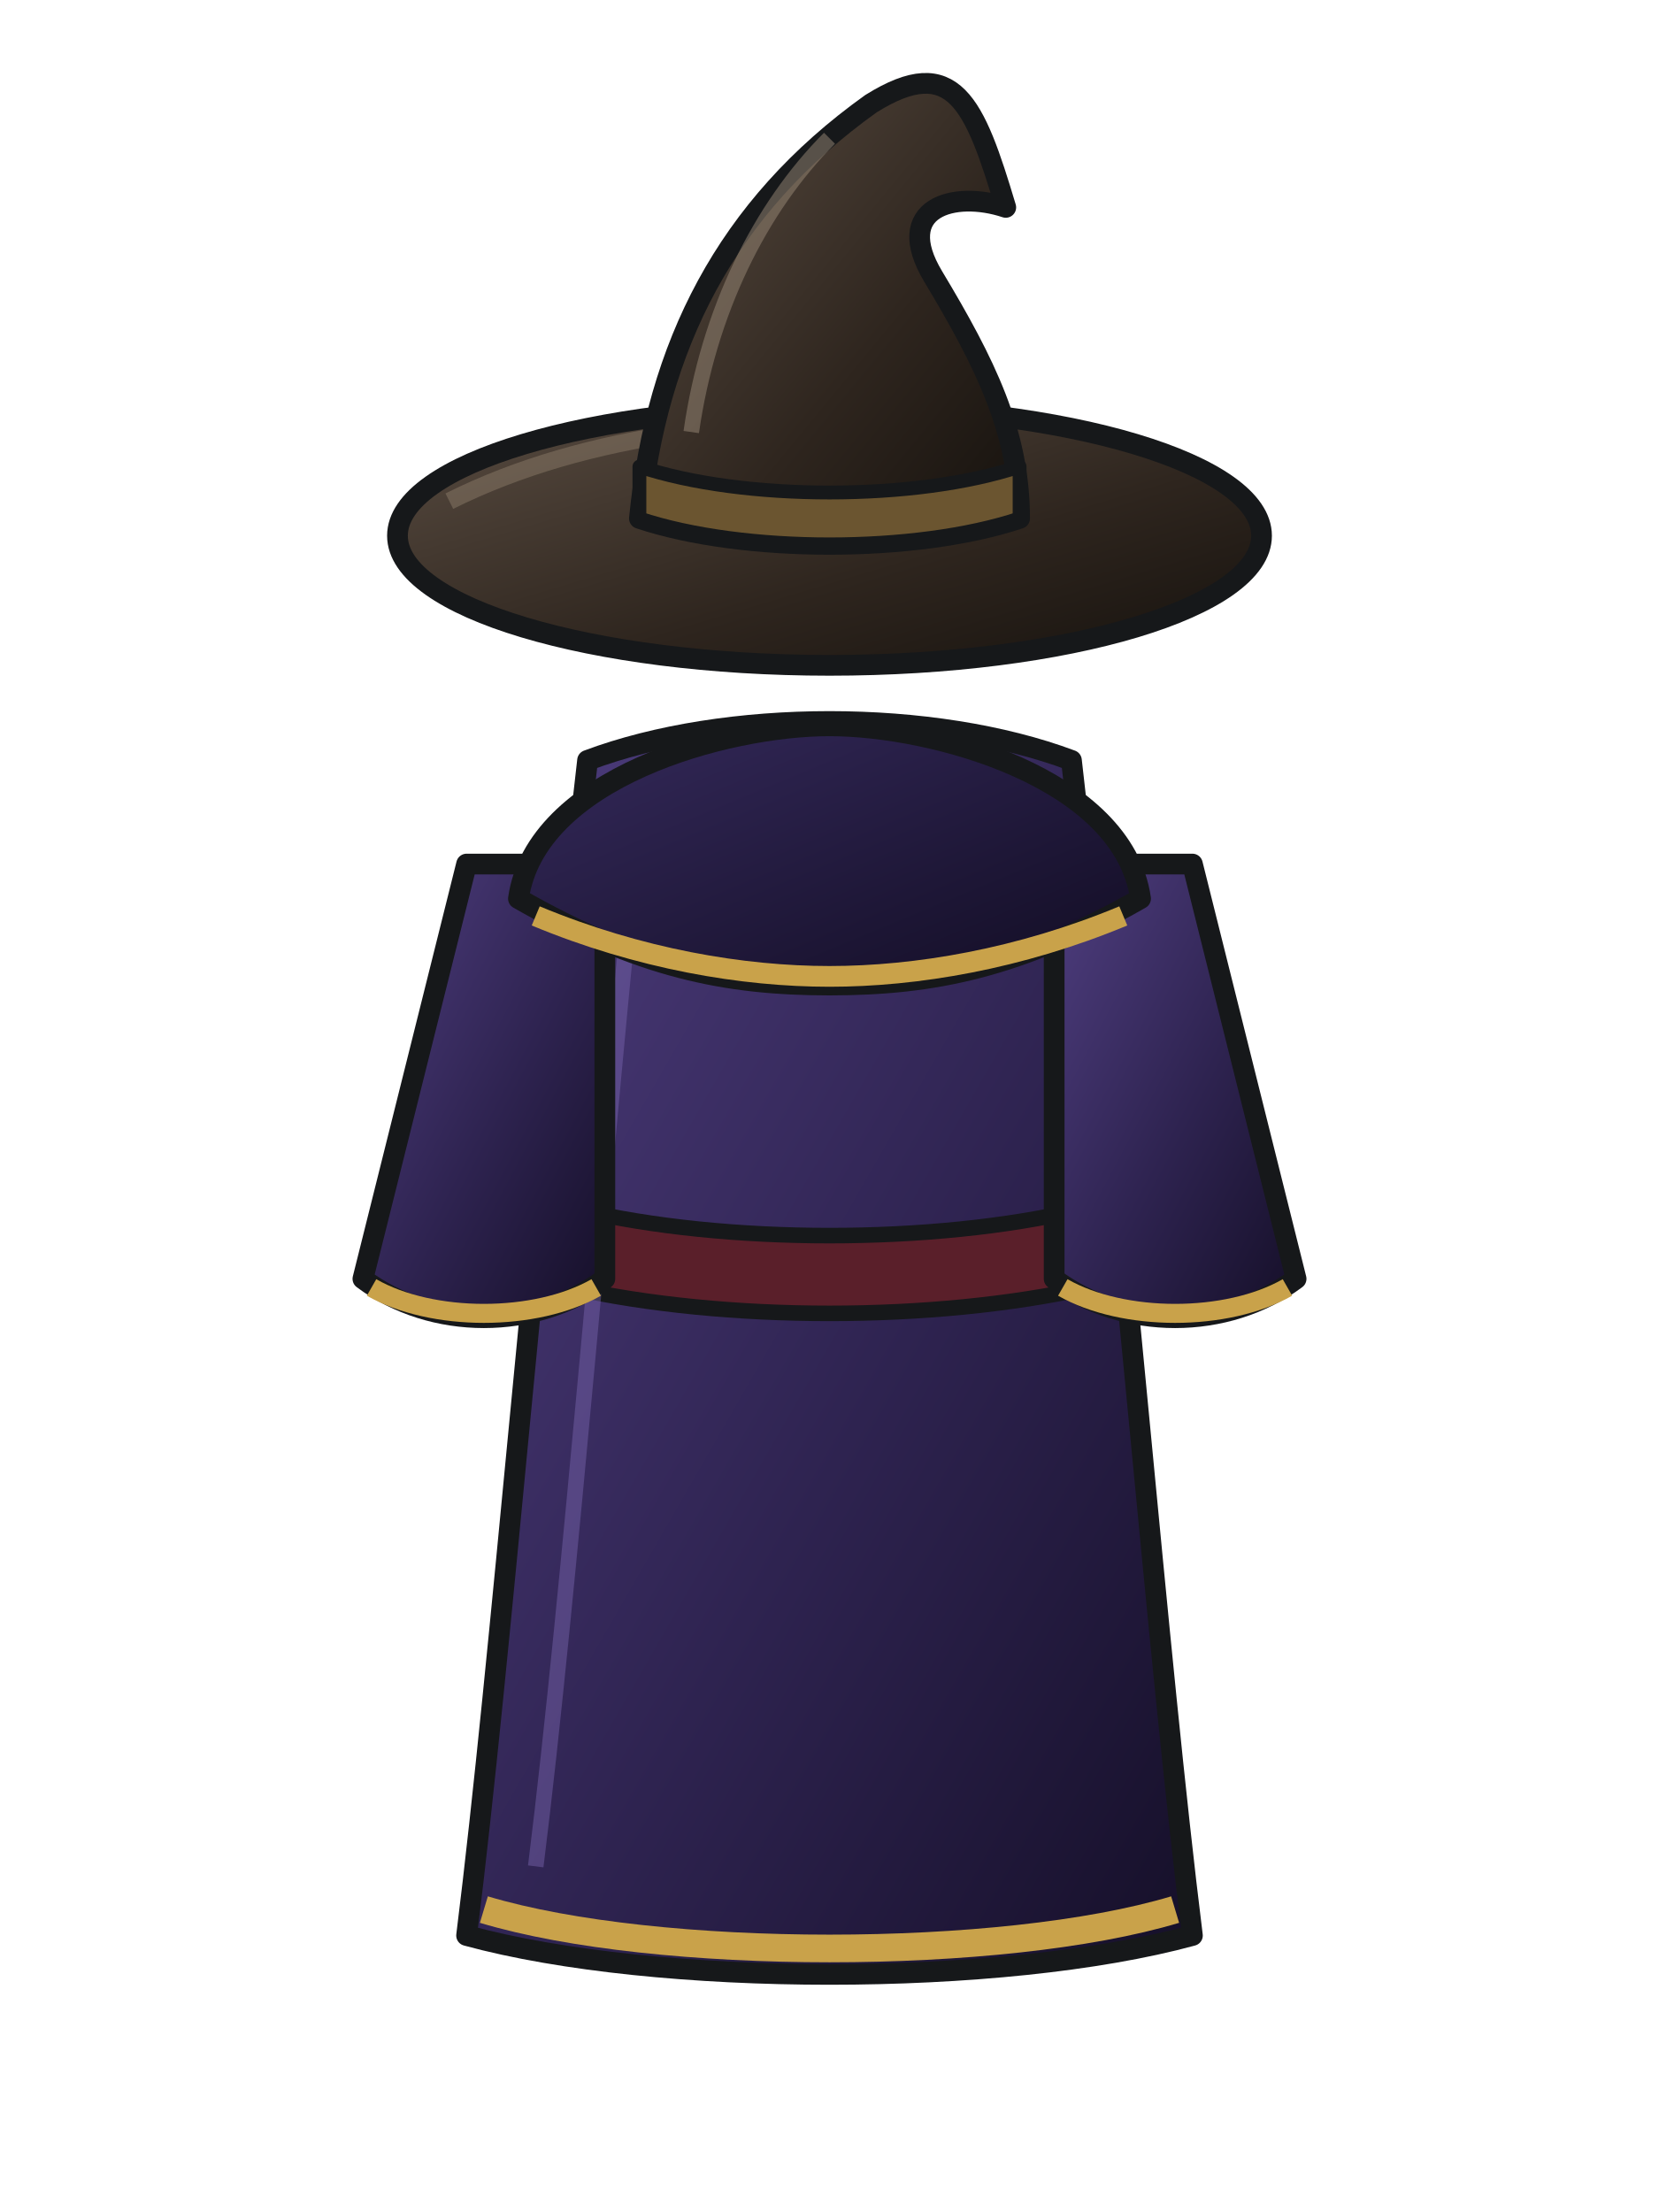
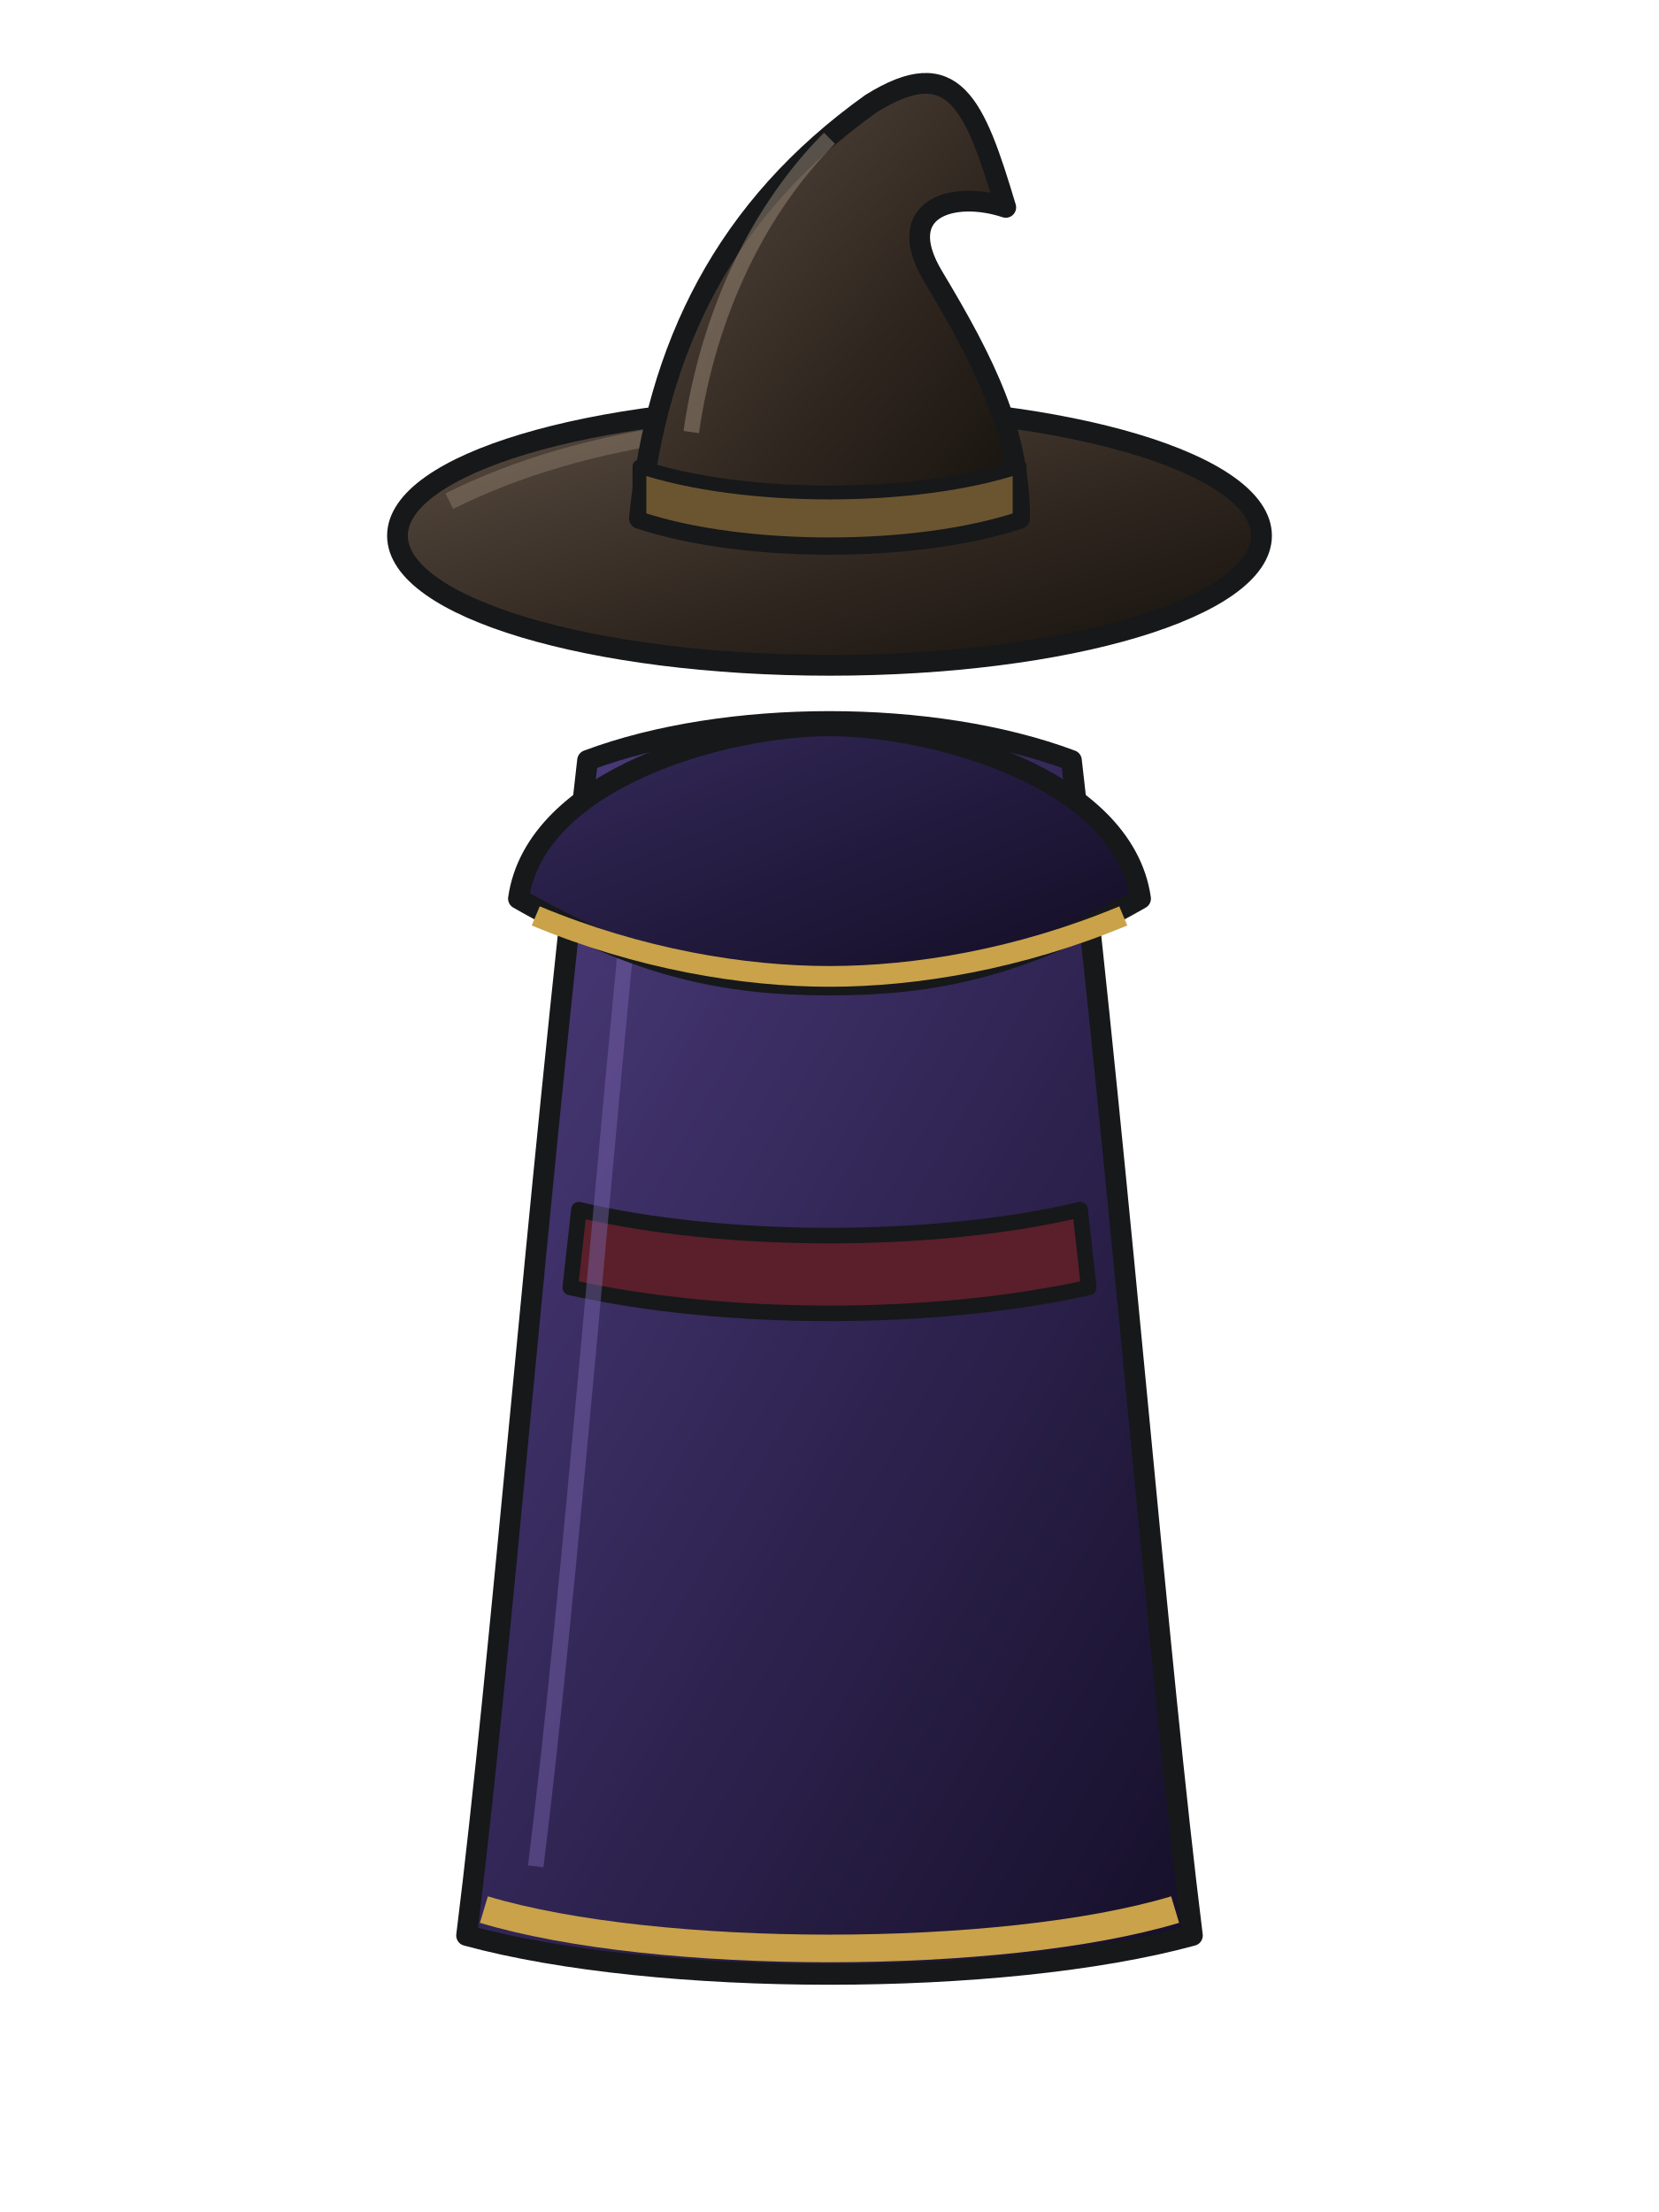
<svg xmlns="http://www.w3.org/2000/svg" viewBox="0 0 96 128" width="96" height="128">
  <defs>
    <linearGradient id="steel" x1="0" y1="0" x2="1" y2="1">
      <stop offset="0" stop-color="#c3c7cb" />
      <stop offset="0.45" stop-color="#7f8489" />
      <stop offset="1" stop-color="#3a3e42" />
    </linearGradient>
    <linearGradient id="steelD" x1="0" y1="0" x2="1" y2="1">
      <stop offset="0" stop-color="#8d9297" />
      <stop offset="1" stop-color="#2b2e32" />
    </linearGradient>
    <linearGradient id="helmG" x1="0" y1="0" x2="1" y2="0.6">
      <stop offset="0" stop-color="#d2d6d9" />
      <stop offset="0.5" stop-color="#868b90" />
      <stop offset="1" stop-color="#34373b" />
    </linearGradient>
    <linearGradient id="capeG" x1="0" y1="0" x2="0.4" y2="1">
      <stop offset="0" stop-color="#8e1f1c" />
      <stop offset="0.6" stop-color="#651414" />
      <stop offset="1" stop-color="#3a0b0c" />
    </linearGradient>
    <linearGradient id="furG" x1="0" y1="0" x2="1" y2="1">
      <stop offset="0" stop-color="#806b53" />
      <stop offset="1" stop-color="#3b2f24" />
    </linearGradient>
    <linearGradient id="leatherG" x1="0" y1="0" x2="1" y2="1">
      <stop offset="0" stop-color="#6b4a2e" />
      <stop offset="1" stop-color="#33220f" />
    </linearGradient>
    <linearGradient id="quiltG" x1="0" y1="0" x2="1" y2="1">
      <stop offset="0" stop-color="#7d6a4f" />
      <stop offset="1" stop-color="#3a2d1e" />
    </linearGradient>
    <linearGradient id="hoodG" x1="0" y1="0" x2="1" y2="1">
      <stop offset="0" stop-color="#4e4438" />
      <stop offset="0.6" stop-color="#2c251d" />
      <stop offset="1" stop-color="#16120d" />
    </linearGradient>
    <linearGradient id="scarfG" x1="0" y1="0" x2="1" y2="1">
      <stop offset="0" stop-color="#3f8a8a" />
      <stop offset="0.6" stop-color="#245a5e" />
      <stop offset="1" stop-color="#123236" />
    </linearGradient>
    <linearGradient id="trouserG" x1="0" y1="0" x2="1" y2="0">
      <stop offset="0" stop-color="#4a3f34" />
      <stop offset="1" stop-color="#231c15" />
    </linearGradient>
    <linearGradient id="robeG" x1="0" y1="0" x2="1" y2="1">
      <stop offset="0" stop-color="#4f3e80" />
      <stop offset="0.55" stop-color="#2e2350" />
      <stop offset="1" stop-color="#150f28" />
    </linearGradient>
    <linearGradient id="robeD" x1="0" y1="0" x2="1" y2="1">
      <stop offset="0" stop-color="#352a5c" />
      <stop offset="1" stop-color="#110c22" />
    </linearGradient>
    <linearGradient id="hatG" x1="0" y1="0" x2="1" y2="1">
      <stop offset="0" stop-color="#5a4d42" />
      <stop offset="0.6" stop-color="#2e251e" />
      <stop offset="1" stop-color="#15110d" />
    </linearGradient>
    <linearGradient id="skinG" x1="0" y1="0" x2="1" y2="1">
      <stop offset="0" stop-color="#e2cfb0" />
      <stop offset="1" stop-color="#9c8466" />
    </linearGradient>
    <pattern id="mail" width="3" height="3" patternUnits="userSpaceOnUse">
      <rect width="3" height="3" fill="#3d4145" />
      <circle cx="1.5" cy="1.5" r="0.9" fill="#80858a" />
    </pattern>
  </defs>
  <g stroke="#16181a" stroke-width="1.2" stroke-linejoin="round">
    <path d="M34 44 C42 41 54 41 62 44 C65 70 67 96 69 112 C58 115 38 115 27 112 C29 96 31 70 34 44 Z" fill="url(#robeG)" />
    <path d="M28 110.5 C38 113.5 58 113.5 68 110.5" stroke="#c9a24a" stroke-width="1.6" stroke-opacity="1" fill="none" />
    <path d="M33.5 70 C42 72 54 72 62.5 70 L63 74.5 C54 76.5 42 76.5 33 74.5 Z" fill="#5a1f2a" stroke-width="0.9" />
    <path d="M37 47 C35 66 33 92 31 108" stroke="#7a68b0" stroke-width="0.9" stroke-opacity="0.45" fill="none" />
-     <path d="M27 50 L35 50 L35 74 C31 77 25 77 21 74 Z" fill="url(#robeG)" />
-     <path d="M21.5 74.5 C25 76.5 31 76.5 34.5 74.5" stroke="#c9a24a" stroke-width="1.1" stroke-opacity="1" fill="none" />
-     <path d="M61 50 L69 50 L75 74 C71 77 65 77 61 74 Z" fill="url(#robeG)" />
-     <path d="M61.5 74.5 C65 76.5 71 76.5 74.5 74.5" stroke="#c9a24a" stroke-width="1.1" stroke-opacity="1" fill="none" />
    <path d="M30 52 C31 45 42 42 48 42 C54 42 65 45 66 52 C59 56 54 57 48 57 C42 57 37 56 30 52 Z" fill="url(#robeD)" />
    <path d="M31 53 C37 55.5 43 56.5 48 56.5 C53 56.5 59 55.5 65 53" stroke="#c9a24a" stroke-width="1.2" stroke-opacity="1" fill="none" />
    <ellipse cx="48" cy="31" rx="25" ry="7.5" fill="url(#hatG)" />
    <path d="M26 29 C34 25 44 24 54 24.5" stroke="#8a7a68" stroke-width="1" stroke-opacity="0.5" fill="none" />
    <path d="M37 30 C38 20 42 12 50.4 6 C55.2 3 56.4 6 58.2 12 C55.2 11 51.6 12 54 16 C57 21 59 25 59 30 C53 32 43 32 37 30 Z" fill="url(#hatG)" />
    <path d="M37 27 C43 29 53 29 59 27 L59 30 C53 32 43 32 37 30 Z" fill="#6b5530" stroke-width="0.8" />
    <path d="M40 25 C41 18 44 12 48 8" stroke="#9a8a78" stroke-width="0.9" stroke-opacity="0.5" fill="none" />
  </g>
</svg>
